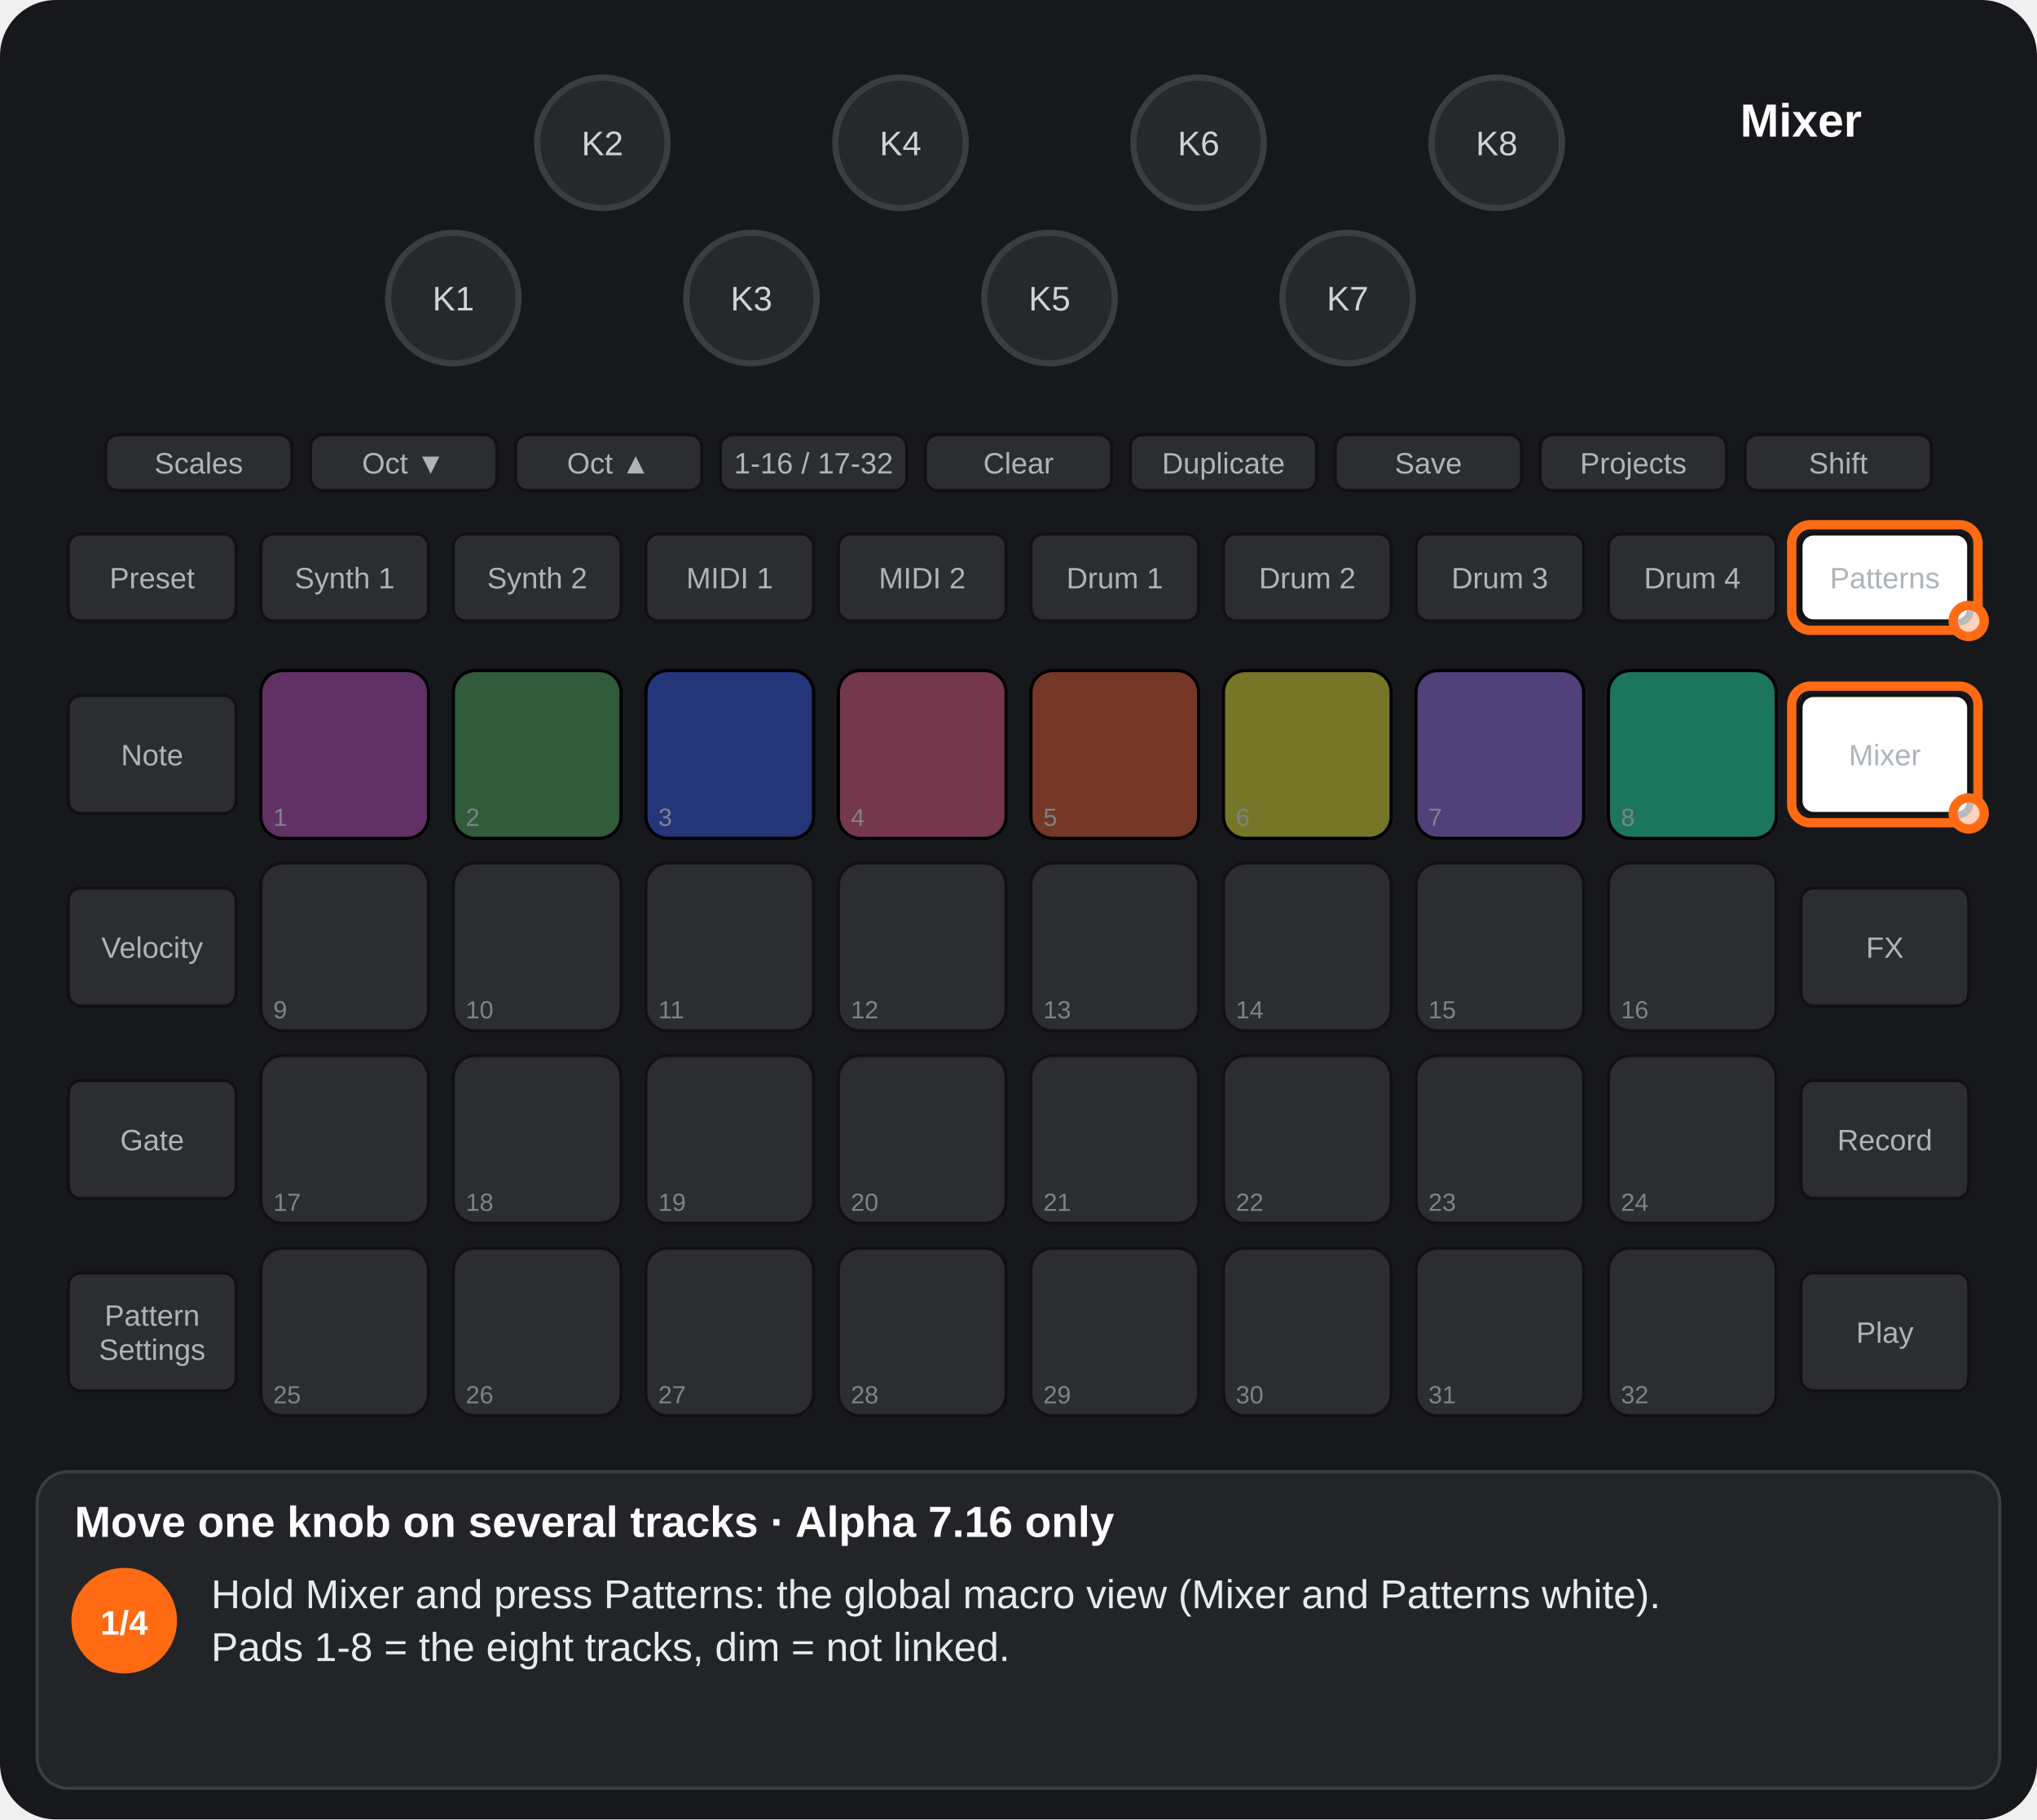
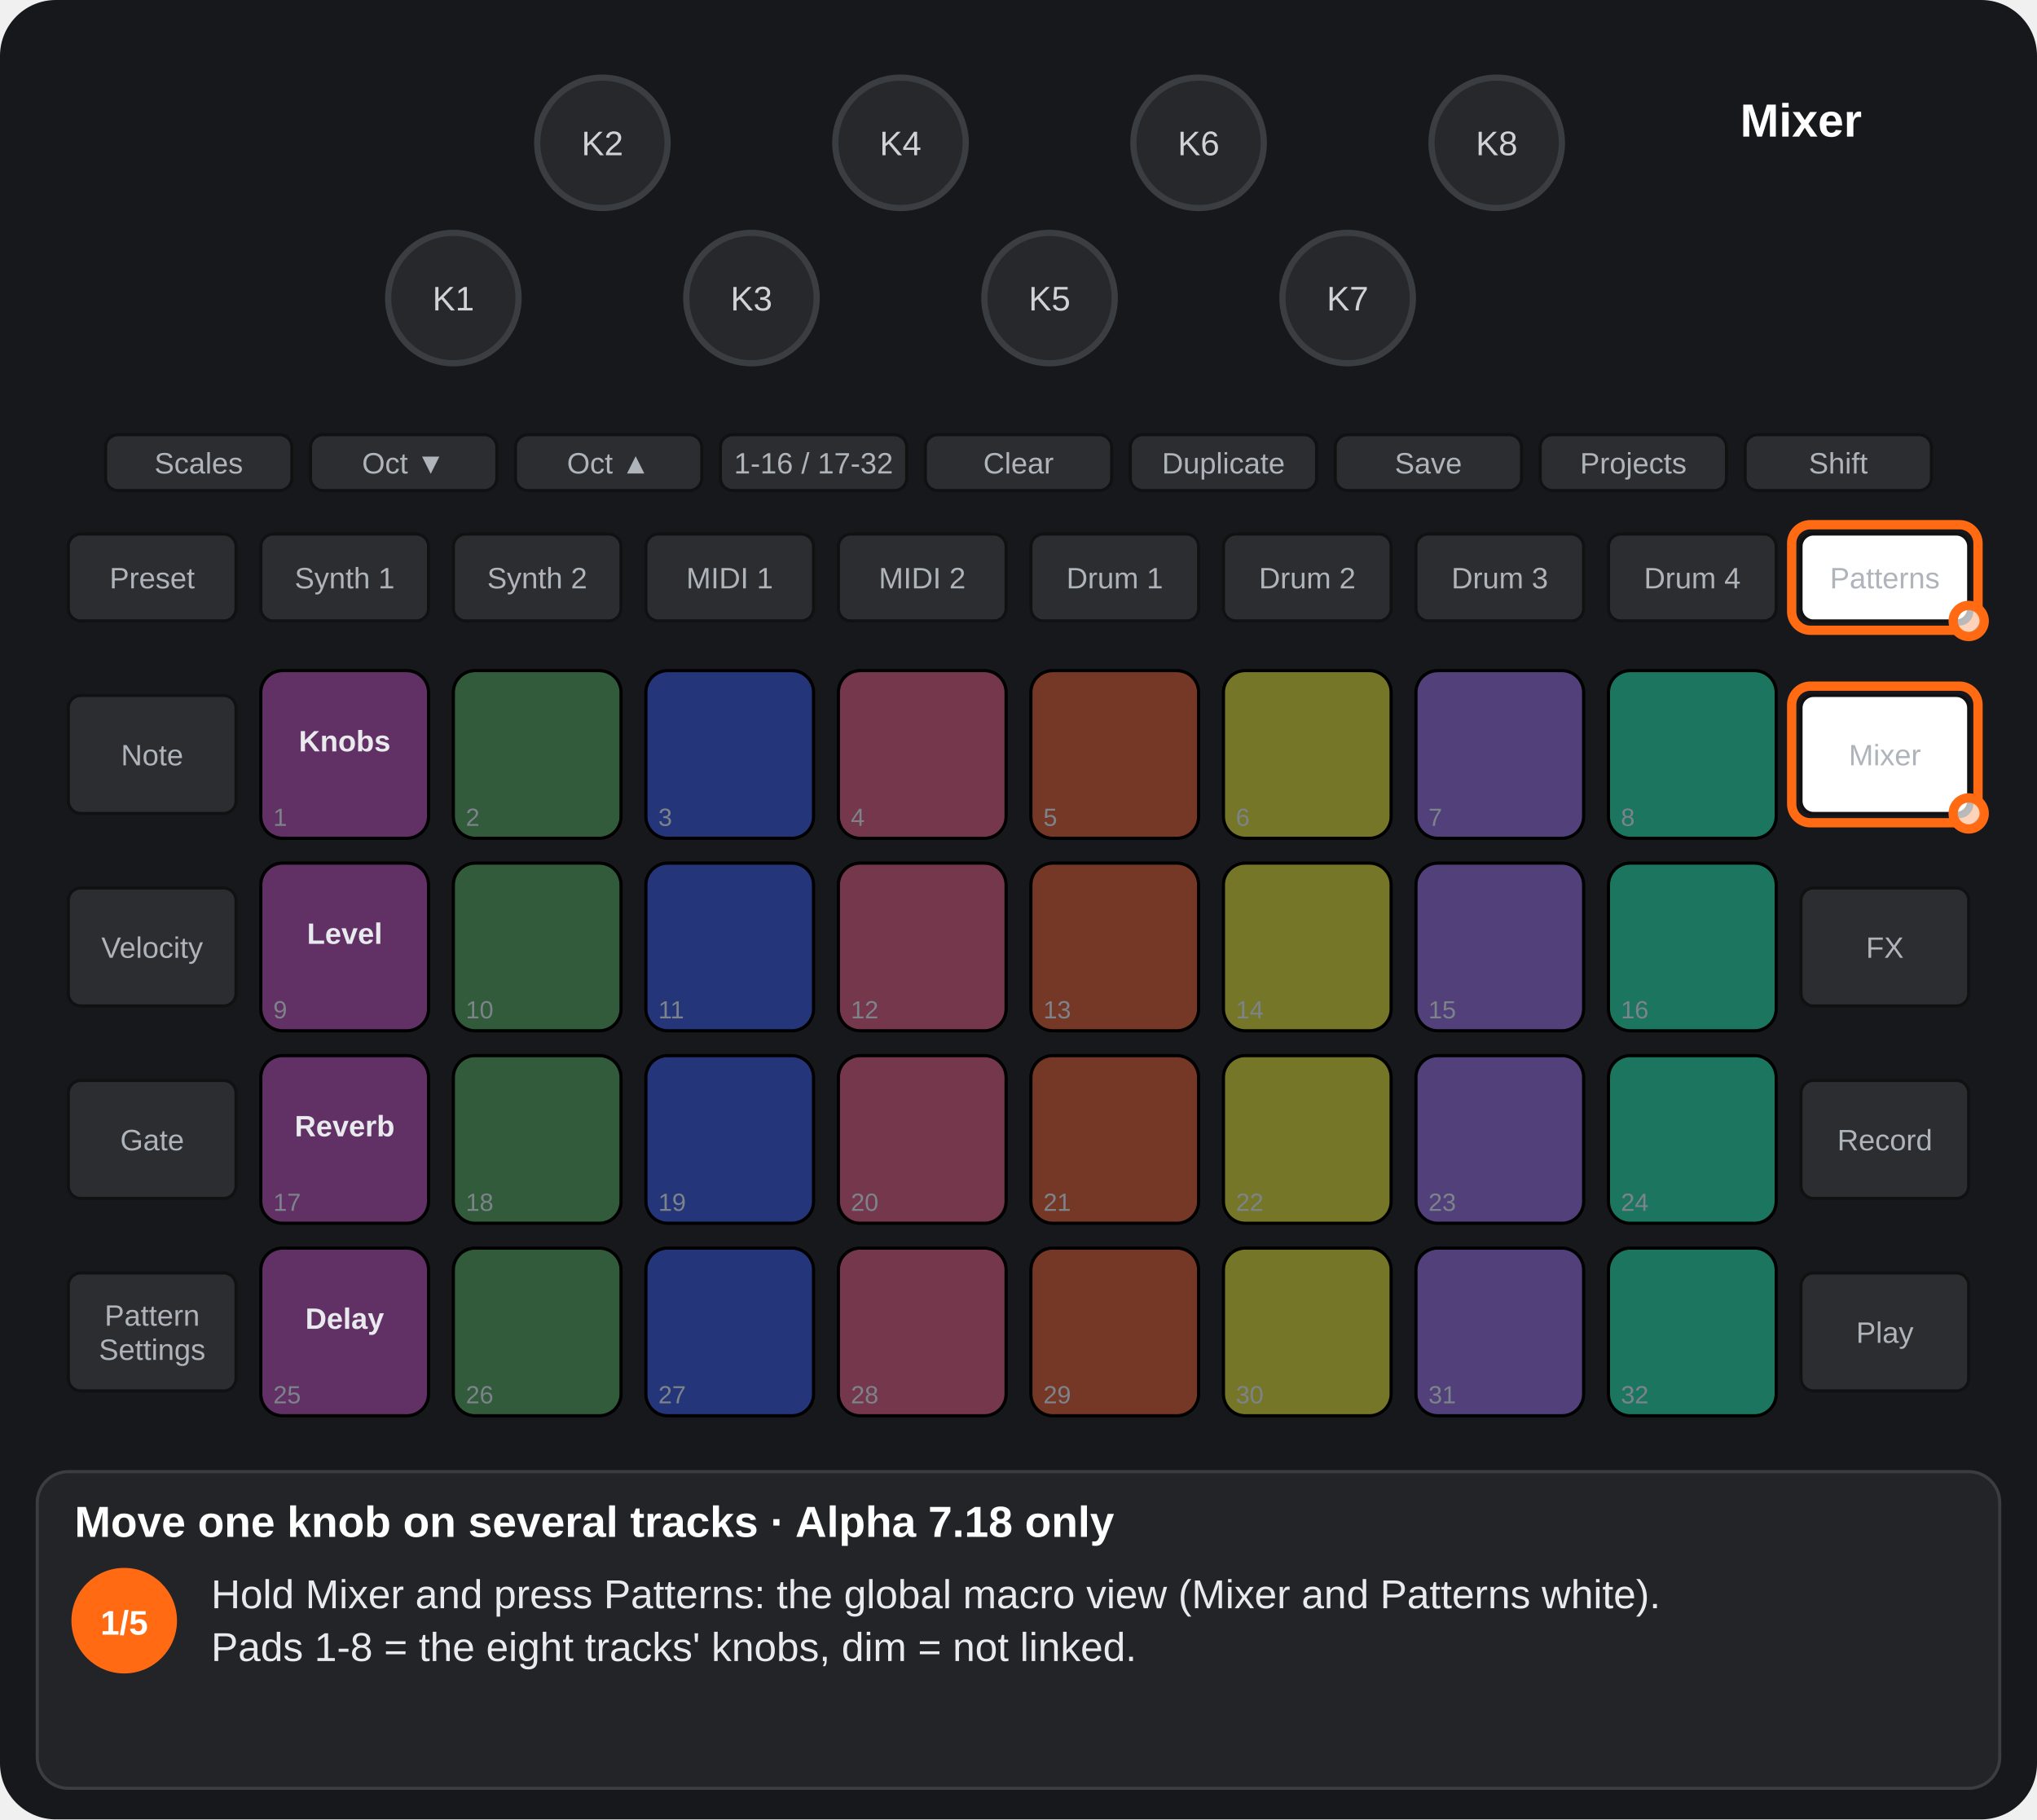
- <svg xmlns="http://www.w3.org/2000/svg" viewBox="0 0 656 586" width="656" height="586" font-family="Arial, Helvetica, sans-serif" role="img" aria-label="Move one knob on several tracks · Alpha 7.16 only">
-   <style>.kb{fill:#26282c;stroke:#3a3d42;stroke-width:2}.kt{font-size:11px;fill:#cfd3d8;text-anchor:middle}.u{fill:#2b2d31;stroke:#111}.bt{font-size:9.5px;fill:#aeb4ba;text-anchor:middle}.pn{font-size:8px;fill:#7d838a}.pl{font-size:9.5px;font-weight:bold;text-anchor:middle}.kl{font-size:10px;fill:#cfd3d8;text-anchor:middle}.fg{fill:#fff;fill-opacity:.7;stroke:#ff6a13;stroke-width:3}.fo{fill:none;stroke:#ff6a13;stroke-width:3}.ta{fill:none;stroke:#ff6a13;stroke-width:3}.vw{font-size:15px;font-weight:bold;fill:#fff;text-anchor:middle}.ti{font-size:14px;font-weight:bold;fill:#fff}.cp{font-size:13px;fill:#e8eaed}.sn{font-size:11px;font-weight:bold;fill:#fff;text-anchor:middle}.b{animation:b .6s step-end infinite}@keyframes b{0%{opacity:1}50%{opacity:0}100%{opacity:0}}.v{animation:v 1.2s ease-in-out infinite}@keyframes v{0%{opacity:1}50%{opacity:.3}100%{opacity:1}}.g0{animation:kg0 8092ms step-end infinite}@keyframes kg0{0%{opacity:1}47.85%{opacity:0}100%{opacity:0}}.g1{animation:kg1 8092ms step-end infinite;opacity:0}@keyframes kg1{0%{opacity:0}47.85%{opacity:1}100%{opacity:1}}.g2{animation:kg2 8092ms step-end infinite;opacity:0}@keyframes kg2{0%{opacity:0}26.483%{opacity:1}47.85%{opacity:0}100%{opacity:0}}.g3{animation:kg3 8092ms step-end infinite}@keyframes kg3{0%{opacity:1}26.483%{opacity:0}100%{opacity:0}}.g4{animation:kg4 8092ms step-end infinite;opacity:0}@keyframes kg4{0%{opacity:0}26.483%{opacity:1}47.85%{opacity:0}69.105%{opacity:1}100%{opacity:1}}.g5{animation:kg5 8092ms step-end infinite;opacity:0}@keyframes kg5{0%{opacity:0}47.85%{opacity:1}69.105%{opacity:0}100%{opacity:0}}.g6{animation:kg6 8092ms step-end infinite;opacity:0}@keyframes kg6{0%{opacity:0}69.105%{opacity:1}100%{opacity:1}}</style>
+ <svg xmlns="http://www.w3.org/2000/svg" viewBox="0 0 656 586" width="656" height="586" font-family="Arial, Helvetica, sans-serif" role="img" aria-label="Move one knob on several tracks · Alpha 7.18 only">
+   <style>.kb{fill:#26282c;stroke:#3a3d42;stroke-width:2}.kt{font-size:11px;fill:#cfd3d8;text-anchor:middle}.u{fill:#2b2d31;stroke:#111}.bt{font-size:9.5px;fill:#aeb4ba;text-anchor:middle}.pn{font-size:8px;fill:#7d838a}.pl{font-size:9.5px;font-weight:bold;text-anchor:middle}.kl{font-size:10px;fill:#cfd3d8;text-anchor:middle}.fg{fill:#fff;fill-opacity:.7;stroke:#ff6a13;stroke-width:3}.fo{fill:none;stroke:#ff6a13;stroke-width:3}.ta{fill:none;stroke:#ff6a13;stroke-width:3}.vw{font-size:15px;font-weight:bold;fill:#fff;text-anchor:middle}.ti{font-size:14px;font-weight:bold;fill:#fff}.cp{font-size:13px;fill:#e8eaed}.sn{font-size:11px;font-weight:bold;fill:#fff;text-anchor:middle}.b{animation:b .6s step-end infinite}@keyframes b{0%{opacity:1}50%{opacity:0}100%{opacity:0}}.v{animation:v 1.2s ease-in-out infinite}@keyframes v{0%{opacity:1}50%{opacity:.3}100%{opacity:1}}.g0{animation:kg0 10655ms step-end infinite}@keyframes kg0{0%{opacity:1}36.931%{opacity:0}100%{opacity:0}}.g1{animation:kg1 10655ms step-end infinite}@keyframes kg1{0%{opacity:1}76.537%{opacity:0}100%{opacity:0}}.g2{animation:kg2 10655ms step-end infinite;opacity:0}@keyframes kg2{0%{opacity:0}36.931%{opacity:1}100%{opacity:1}}.g3{animation:kg3 10655ms step-end infinite;opacity:0}@keyframes kg3{0%{opacity:0}76.537%{opacity:1}100%{opacity:1}}.g4{animation:kg4 10655ms step-end infinite;opacity:0}@keyframes kg4{0%{opacity:0}20.704%{opacity:1}36.931%{opacity:0}100%{opacity:0}}.g5{animation:kg5 10655ms step-end infinite}@keyframes kg5{0%{opacity:1}20.704%{opacity:0}100%{opacity:0}}.g6{animation:kg6 10655ms step-end infinite;opacity:0}@keyframes kg6{0%{opacity:0}20.704%{opacity:1}36.931%{opacity:0}53.074%{opacity:1}100%{opacity:1}}.g7{animation:kg7 10655ms step-end infinite;opacity:0}@keyframes kg7{0%{opacity:0}36.931%{opacity:1}53.074%{opacity:0}100%{opacity:0}}.g8{animation:kg8 10655ms step-end infinite;opacity:0}@keyframes kg8{0%{opacity:0}53.074%{opacity:1}76.537%{opacity:0}100%{opacity:0}}</style>
  <rect width="656" height="586" rx="18" fill="#17181b" />
  <circle cx="146" cy="96" r="21" class="kb" />
  <text x="146" y="100" class="kt">K1</text>
  <circle cx="194" cy="46" r="21" class="kb" />
  <text x="194" y="50" class="kt">K2</text>
  <circle cx="242" cy="96" r="21" class="kb" />
  <text x="242" y="100" class="kt">K3</text>
  <circle cx="290" cy="46" r="21" class="kb" />
  <text x="290" y="50" class="kt">K4</text>
  <circle cx="338" cy="96" r="21" class="kb" />
  <text x="338" y="100" class="kt">K5</text>
  <circle cx="386" cy="46" r="21" class="kb" />
  <text x="386" y="50" class="kt">K6</text>
  <circle cx="434" cy="96" r="21" class="kb" />
  <text x="434" y="100" class="kt">K7</text>
  <circle cx="482" cy="46" r="21" class="kb" />
  <text x="482" y="50" class="kt">K8</text>
  <rect x="34" y="140" width="60" height="18" rx="4" class="u" />
  <text x="64" y="152.5" class="bt">Scales</text>
  <rect x="100" y="140" width="60" height="18" rx="4" class="u" />
  <text x="130" y="152.5" class="bt">Oct ▼</text>
  <rect x="166" y="140" width="60" height="18" rx="4" class="u" />
  <text x="196" y="152.5" class="bt">Oct ▲</text>
  <rect x="232" y="140" width="60" height="18" rx="4" class="u" />
  <text x="262" y="152.5" class="bt">1-16 / 17-32</text>
  <rect x="298" y="140" width="60" height="18" rx="4" class="u" />
  <text x="328" y="152.5" class="bt">Clear</text>
  <rect x="364" y="140" width="60" height="18" rx="4" class="u" />
  <text x="394" y="152.5" class="bt">Duplicate</text>
  <rect x="430" y="140" width="60" height="18" rx="4" class="u" />
  <text x="460" y="152.5" class="bt">Save</text>
  <rect x="496" y="140" width="60" height="18" rx="4" class="u" />
  <text x="526" y="152.5" class="bt">Projects</text>
  <rect x="562" y="140" width="60" height="18" rx="4" class="u" />
  <text x="592" y="152.5" class="bt">Shift</text>
  <rect x="22" y="172" width="54" height="28" rx="4" class="u" />
  <text x="49" y="189.5" class="bt">Preset</text>
  <rect x="84" y="172" width="54" height="28" rx="4" class="u" />
  <text x="111" y="189.5" class="bt">Synth 1</text>
  <rect x="146" y="172" width="54" height="28" rx="4" class="u" />
  <text x="173" y="189.5" class="bt">Synth 2</text>
  <rect x="208" y="172" width="54" height="28" rx="4" class="u" />
  <text x="235" y="189.5" class="bt">MIDI 1</text>
  <rect x="270" y="172" width="54" height="28" rx="4" class="u" />
  <text x="297" y="189.5" class="bt">MIDI 2</text>
  <rect x="332" y="172" width="54" height="28" rx="4" class="u" />
  <text x="359" y="189.5" class="bt">Drum 1</text>
  <rect x="394" y="172" width="54" height="28" rx="4" class="u" />
  <text x="421" y="189.5" class="bt">Drum 2</text>
  <rect x="456" y="172" width="54" height="28" rx="4" class="u" />
  <text x="483" y="189.5" class="bt">Drum 3</text>
  <rect x="518" y="172" width="54" height="28" rx="4" class="u" />
  <text x="545" y="189.5" class="bt">Drum 4</text>
  <rect x="580" y="172" width="54" height="28" rx="4" class="u" />
  <text x="607" y="189.5" class="bt">Patterns</text>
  <rect x="22" y="224" width="54" height="38" rx="4" class="u" />
  <text x="49" y="246.5" class="bt">Note</text>
  <rect x="580" y="224" width="54" height="38" rx="4" class="u" />
  <text x="607" y="246.5" class="bt">Mixer</text>
  <rect x="22" y="286" width="54" height="38" rx="4" class="u" />
  <text x="49" y="308.5" class="bt">Velocity</text>
  <rect x="580" y="286" width="54" height="38" rx="4" class="u" />
  <text x="607" y="308.5" class="bt">FX</text>
  <rect x="22" y="348" width="54" height="38" rx="4" class="u" />
  <text x="49" y="370.5" class="bt">Gate</text>
  <rect x="580" y="348" width="54" height="38" rx="4" class="u" />
  <text x="607" y="370.5" class="bt">Record</text>
  <rect x="22" y="410" width="54" height="38" rx="4" class="u" />
  <text x="49" y="427" class="bt">Pattern</text>
  <text x="49" y="438" class="bt">Settings</text>
  <rect x="580" y="410" width="54" height="38" rx="4" class="u" />
  <text x="607" y="432.5" class="bt">Play</text>
  <rect x="84" y="216" width="54" height="54" rx="7" class="u" />
  <rect x="146" y="216" width="54" height="54" rx="7" class="u" />
  <rect x="208" y="216" width="54" height="54" rx="7" class="u" />
  <rect x="270" y="216" width="54" height="54" rx="7" class="u" />
  <rect x="332" y="216" width="54" height="54" rx="7" class="u" />
  <rect x="394" y="216" width="54" height="54" rx="7" class="u" />
  <rect x="456" y="216" width="54" height="54" rx="7" class="u" />
  <rect x="518" y="216" width="54" height="54" rx="7" class="u" />
  <rect x="84" y="278" width="54" height="54" rx="7" class="u" />
  <rect x="146" y="278" width="54" height="54" rx="7" class="u" />
  <rect x="208" y="278" width="54" height="54" rx="7" class="u" />
  <rect x="270" y="278" width="54" height="54" rx="7" class="u" />
  <rect x="332" y="278" width="54" height="54" rx="7" class="u" />
  <rect x="394" y="278" width="54" height="54" rx="7" class="u" />
  <rect x="456" y="278" width="54" height="54" rx="7" class="u" />
  <rect x="518" y="278" width="54" height="54" rx="7" class="u" />
  <rect x="84" y="340" width="54" height="54" rx="7" class="u" />
  <rect x="146" y="340" width="54" height="54" rx="7" class="u" />
  <rect x="208" y="340" width="54" height="54" rx="7" class="u" />
  <rect x="270" y="340" width="54" height="54" rx="7" class="u" />
  <rect x="332" y="340" width="54" height="54" rx="7" class="u" />
  <rect x="394" y="340" width="54" height="54" rx="7" class="u" />
  <rect x="456" y="340" width="54" height="54" rx="7" class="u" />
  <rect x="518" y="340" width="54" height="54" rx="7" class="u" />
  <rect x="84" y="402" width="54" height="54" rx="7" class="u" />
  <rect x="146" y="402" width="54" height="54" rx="7" class="u" />
  <rect x="208" y="402" width="54" height="54" rx="7" class="u" />
  <rect x="270" y="402" width="54" height="54" rx="7" class="u" />
  <rect x="332" y="402" width="54" height="54" rx="7" class="u" />
  <rect x="394" y="402" width="54" height="54" rx="7" class="u" />
  <rect x="456" y="402" width="54" height="54" rx="7" class="u" />
  <rect x="518" y="402" width="54" height="54" rx="7" class="u" />
  <g class="g0">
    <rect x="84" y="216" width="54" height="54" rx="7" fill="#c63ac6" fill-opacity="0.35" stroke="#000" />
+     <text x="111" y="242" class="pl" fill="#e8eaed">Knobs</text>
    <rect x="208" y="216" width="54" height="54" rx="7" fill="#1a47ff" fill-opacity="0.35" stroke="#000" />
  </g>
  <rect x="146" y="216" width="54" height="54" rx="7" fill="#3db24f" fill-opacity="0.35" stroke="#000" />
  <rect x="270" y="216" width="54" height="54" rx="7" fill="#ff4c7b" fill-opacity="0.35" stroke="#000" />
  <rect x="332" y="216" width="54" height="54" rx="7" fill="#ff4e13" fill-opacity="0.35" stroke="#000" />
  <rect x="394" y="216" width="54" height="54" rx="7" fill="#ffff19" fill-opacity="0.35" stroke="#000" />
  <rect x="456" y="216" width="54" height="54" rx="7" fill="#9865ff" fill-opacity="0.35" stroke="#000" />
  <rect x="518" y="216" width="54" height="54" rx="7" fill="#00ffb5" fill-opacity="0.35" stroke="#000" />
+   <rect x="146" y="278" width="54" height="54" rx="7" fill="#3db24f" fill-opacity="0.35" stroke="#000" />
+   <rect x="208" y="278" width="54" height="54" rx="7" fill="#1a47ff" fill-opacity="0.35" stroke="#000" />
+   <rect x="270" y="278" width="54" height="54" rx="7" fill="#ff4c7b" fill-opacity="0.35" stroke="#000" />
+   <rect x="332" y="278" width="54" height="54" rx="7" fill="#ff4e13" fill-opacity="0.35" stroke="#000" />
+   <rect x="394" y="278" width="54" height="54" rx="7" fill="#ffff19" fill-opacity="0.35" stroke="#000" />
+   <rect x="456" y="278" width="54" height="54" rx="7" fill="#9865ff" fill-opacity="0.35" stroke="#000" />
+   <rect x="518" y="278" width="54" height="54" rx="7" fill="#00ffb5" fill-opacity="0.35" stroke="#000" />
+   <rect x="84" y="340" width="54" height="54" rx="7" fill="#c63ac6" fill-opacity="0.35" stroke="#000" />
+   <text x="111" y="366" class="pl" fill="#e8eaed">Reverb</text>
+   <rect x="146" y="340" width="54" height="54" rx="7" fill="#3db24f" fill-opacity="0.35" stroke="#000" />
+   <rect x="208" y="340" width="54" height="54" rx="7" fill="#1a47ff" fill-opacity="0.35" stroke="#000" />
+   <rect x="270" y="340" width="54" height="54" rx="7" fill="#ff4c7b" fill-opacity="0.35" stroke="#000" />
+   <rect x="332" y="340" width="54" height="54" rx="7" fill="#ff4e13" fill-opacity="0.35" stroke="#000" />
+   <rect x="394" y="340" width="54" height="54" rx="7" fill="#ffff19" fill-opacity="0.35" stroke="#000" />
+   <rect x="456" y="340" width="54" height="54" rx="7" fill="#9865ff" fill-opacity="0.35" stroke="#000" />
+   <rect x="518" y="340" width="54" height="54" rx="7" fill="#00ffb5" fill-opacity="0.35" stroke="#000" />
+   <rect x="146" y="402" width="54" height="54" rx="7" fill="#3db24f" fill-opacity="0.35" stroke="#000" />
+   <rect x="208" y="402" width="54" height="54" rx="7" fill="#1a47ff" fill-opacity="0.35" stroke="#000" />
+   <rect x="270" y="402" width="54" height="54" rx="7" fill="#ff4c7b" fill-opacity="0.35" stroke="#000" />
+   <rect x="332" y="402" width="54" height="54" rx="7" fill="#ff4e13" fill-opacity="0.35" stroke="#000" />
+   <rect x="394" y="402" width="54" height="54" rx="7" fill="#ffff19" fill-opacity="0.35" stroke="#000" />
+   <rect x="456" y="402" width="54" height="54" rx="7" fill="#9865ff" fill-opacity="0.35" stroke="#000" />
+   <rect x="518" y="402" width="54" height="54" rx="7" fill="#00ffb5" fill-opacity="0.35" stroke="#000" />
  <g class="g1">
+     <rect x="84" y="278" width="54" height="54" rx="7" fill="#c63ac6" fill-opacity="0.35" stroke="#000" />
+     <text x="111" y="304" class="pl" fill="#e8eaed">Level</text>
+     <rect x="84" y="402" width="54" height="54" rx="7" fill="#c63ac6" fill-opacity="0.35" stroke="#000" />
+     <text x="111" y="428" class="pl" fill="#e8eaed">Delay</text>
+   </g>
+   <g class="g2">
    <rect x="84" y="216" width="54" height="54" rx="7" fill="#c63ac6" fill-opacity="0.95" stroke="#000" />
+     <text x="111" y="242" class="pl" fill="#111">Knobs</text>
    <rect x="208" y="216" width="54" height="54" rx="7" fill="#1a47ff" fill-opacity="0.95" stroke="#000" />
+   </g>
+   <g class="g3">
+     <rect x="84" y="278" width="54" height="54" rx="7" fill="#c63ac6" fill-opacity="0.95" stroke="#000" />
+     <text x="111" y="304" class="pl" fill="#111">Level</text>
+     <rect x="84" y="402" width="54" height="54" rx="7" fill="#c63ac6" fill-opacity="0.95" stroke="#000" />
+     <text x="111" y="428" class="pl" fill="#111">Delay</text>
  </g>
  <text x="88" y="266" class="pn">1</text>
  <text x="150" y="266" class="pn">2</text>
  <text x="212" y="266" class="pn">3</text>
  <text x="274" y="266" class="pn">4</text>
  <text x="336" y="266" class="pn">5</text>
  <text x="398" y="266" class="pn">6</text>
  <text x="460" y="266" class="pn">7</text>
  <text x="522" y="266" class="pn">8</text>
  <text x="88" y="328" class="pn">9</text>
  <text x="150" y="328" class="pn">10</text>
  <text x="212" y="328" class="pn">11</text>
  <text x="274" y="328" class="pn">12</text>
  <text x="336" y="328" class="pn">13</text>
  <text x="398" y="328" class="pn">14</text>
  <text x="460" y="328" class="pn">15</text>
  <text x="522" y="328" class="pn">16</text>
  <text x="88" y="390" class="pn">17</text>
  <text x="150" y="390" class="pn">18</text>
  <text x="212" y="390" class="pn">19</text>
  <text x="274" y="390" class="pn">20</text>
  <text x="336" y="390" class="pn">21</text>
  <text x="398" y="390" class="pn">22</text>
  <text x="460" y="390" class="pn">23</text>
  <text x="522" y="390" class="pn">24</text>
  <text x="88" y="452" class="pn">25</text>
  <text x="150" y="452" class="pn">26</text>
  <text x="212" y="452" class="pn">27</text>
  <text x="274" y="452" class="pn">28</text>
  <text x="336" y="452" class="pn">29</text>
  <text x="398" y="452" class="pn">30</text>
  <text x="460" y="452" class="pn">31</text>
  <text x="522" y="452" class="pn">32</text>
  <rect x="580" y="224" width="54" height="38" rx="4" fill="#ffffff" stroke="#111" />
  <text x="607" y="246.5" class="bt" fill="#111">Mixer</text>
  <rect x="580" y="172" width="54" height="28" rx="4" fill="#ffffff" stroke="#111" />
  <text x="607" y="189.5" class="bt" fill="#111">Patterns</text>
+   <g class="g4">
+     <circle cx="242" cy="96" r="21" fill="none" stroke="#ffffff" stroke-width="4" stroke-opacity="0.45" />
+   </g>
  <g class="g2">
-     <circle cx="242" cy="96" r="21" fill="none" stroke="#ffffff" stroke-width="4" stroke-opacity="0.45" />
-   </g>
-   <g class="g1">
    <circle cx="242" cy="96" r="21" fill="none" stroke="#c63ac6" stroke-width="4" />
  </g>
  <text x="580" y="44" class="vw">Mixer</text>
-   <g class="g3">
+   <g class="g5">
    <rect x="577" y="221" width="60" height="44" rx="6" class="fo" />
    <circle cx="634" cy="262" r="5" class="fg" />
    <rect x="577" y="169" width="60" height="34" rx="6" class="fo" />
    <circle cx="634" cy="200" r="5" class="fg" />
  </g>
-   <g class="g4">
+   <g class="g6">
    <path d="M217.8 82A28 28 0 0 1 266.2 82" class="ta" />
    <path d="M269.7 88.1L262.4 84.2L270.1 79.8z" fill="#ff6a13" />
  </g>
-   <g class="g5">
+   <g class="g7">
    <circle cx="125" cy="257" r="9" class="fg" />
    <circle cx="249" cy="257" r="9" class="fg" />
  </g>
+   <g class="g3">
+     <circle cx="125" cy="319" r="9" class="fg" />
+     <circle cx="125" cy="443" r="9" class="fg" />
+   </g>
  <rect x="12" y="474" width="632" height="102" rx="10" fill="#222428" stroke="#3a3d42" />
-   <text x="24" y="495" class="ti">Move one knob on several tracks · Alpha 7.16 only</text>
-   <g class="g3">
-     <circle cx="40" cy="522" r="17" fill="#ff6a13" />
-     <text x="40" y="526.5" class="sn">1/4</text>
+   <text x="24" y="495" class="ti">Move one knob on several tracks · Alpha 7.18 only</text>
+   <g class="g5">
+     <circle cx="40" cy="522" r="17" fill="#ff6a13" />
+     <text x="40" y="526.5" class="sn">1/5</text>
    <text x="68" y="518" class="cp">Hold Mixer and press Patterns: the global macro view (Mixer and Patterns white).</text>
-     <text x="68" y="535" class="cp">Pads 1-8 = the eight tracks, dim = not linked.</text>
-   </g>
-   <g class="g2">
-     <circle cx="40" cy="522" r="17" fill="#ff6a13" />
-     <text x="40" y="526.5" class="sn">2/4</text>
+     <text x="68" y="535" class="cp">Pads 1-8 = the eight tracks' knobs, dim = not linked.</text>
+   </g>
+   <g class="g4">
+     <circle cx="40" cy="522" r="17" fill="#ff6a13" />
+     <text x="40" y="526.5" class="sn">2/5</text>
    <text x="68" y="518" class="cp">Turn K3: it becomes the picked knob (dim white: no tracks yet, it moves nothing).</text>
  </g>
-   <g class="g5">
-     <circle cx="40" cy="522" r="17" fill="#ff6a13" />
-     <text x="40" y="526.5" class="sn">3/4</text>
+   <g class="g7">
+     <circle cx="40" cy="522" r="17" fill="#ff6a13" />
+     <text x="40" y="526.5" class="sn">3/5</text>
    <text x="68" y="518" class="cp">Tap pads 1 and 3: Synth 1 and MIDI 1 linked to K3 (bright). A tap again unlinks.</text>
  </g>
-   <g class="g6">
-     <circle cx="40" cy="522" r="17" fill="#ff6a13" />
-     <text x="40" y="526.5" class="sn">4/4</text>
+   <g class="g8">
+     <circle cx="40" cy="522" r="17" fill="#ff6a13" />
+     <text x="40" y="526.5" class="sn">4/5</text>
    <text x="68" y="518" class="cp">Now K3 moves Synth 1's macro 3 and knob 3 of MIDI 1's page 4 together, as if you</text>
    <text x="68" y="535" class="cp">turned them in their views. Each knob has its own tracks, saved with the project.</text>
    <text x="68" y="552" class="cp">Mixer or Patterns alone closes the view.</text>
  </g>
+   <g class="g3">
+     <circle cx="40" cy="522" r="17" fill="#ff6a13" />
+     <text x="40" y="526.5" class="sn">5/5</text>
+     <text x="68" y="518" class="cp">The rows below are each track's Mixer level (pads 9-16), reverb send (17-24) and</text>
+     <text x="68" y="535" class="cp">delay send (25-32). Tap pads 9 and 25: K3 now also moves Synth 1's level and its</text>
+     <text x="68" y="552" class="cp">delay send.</text>
+   </g>
</svg>
